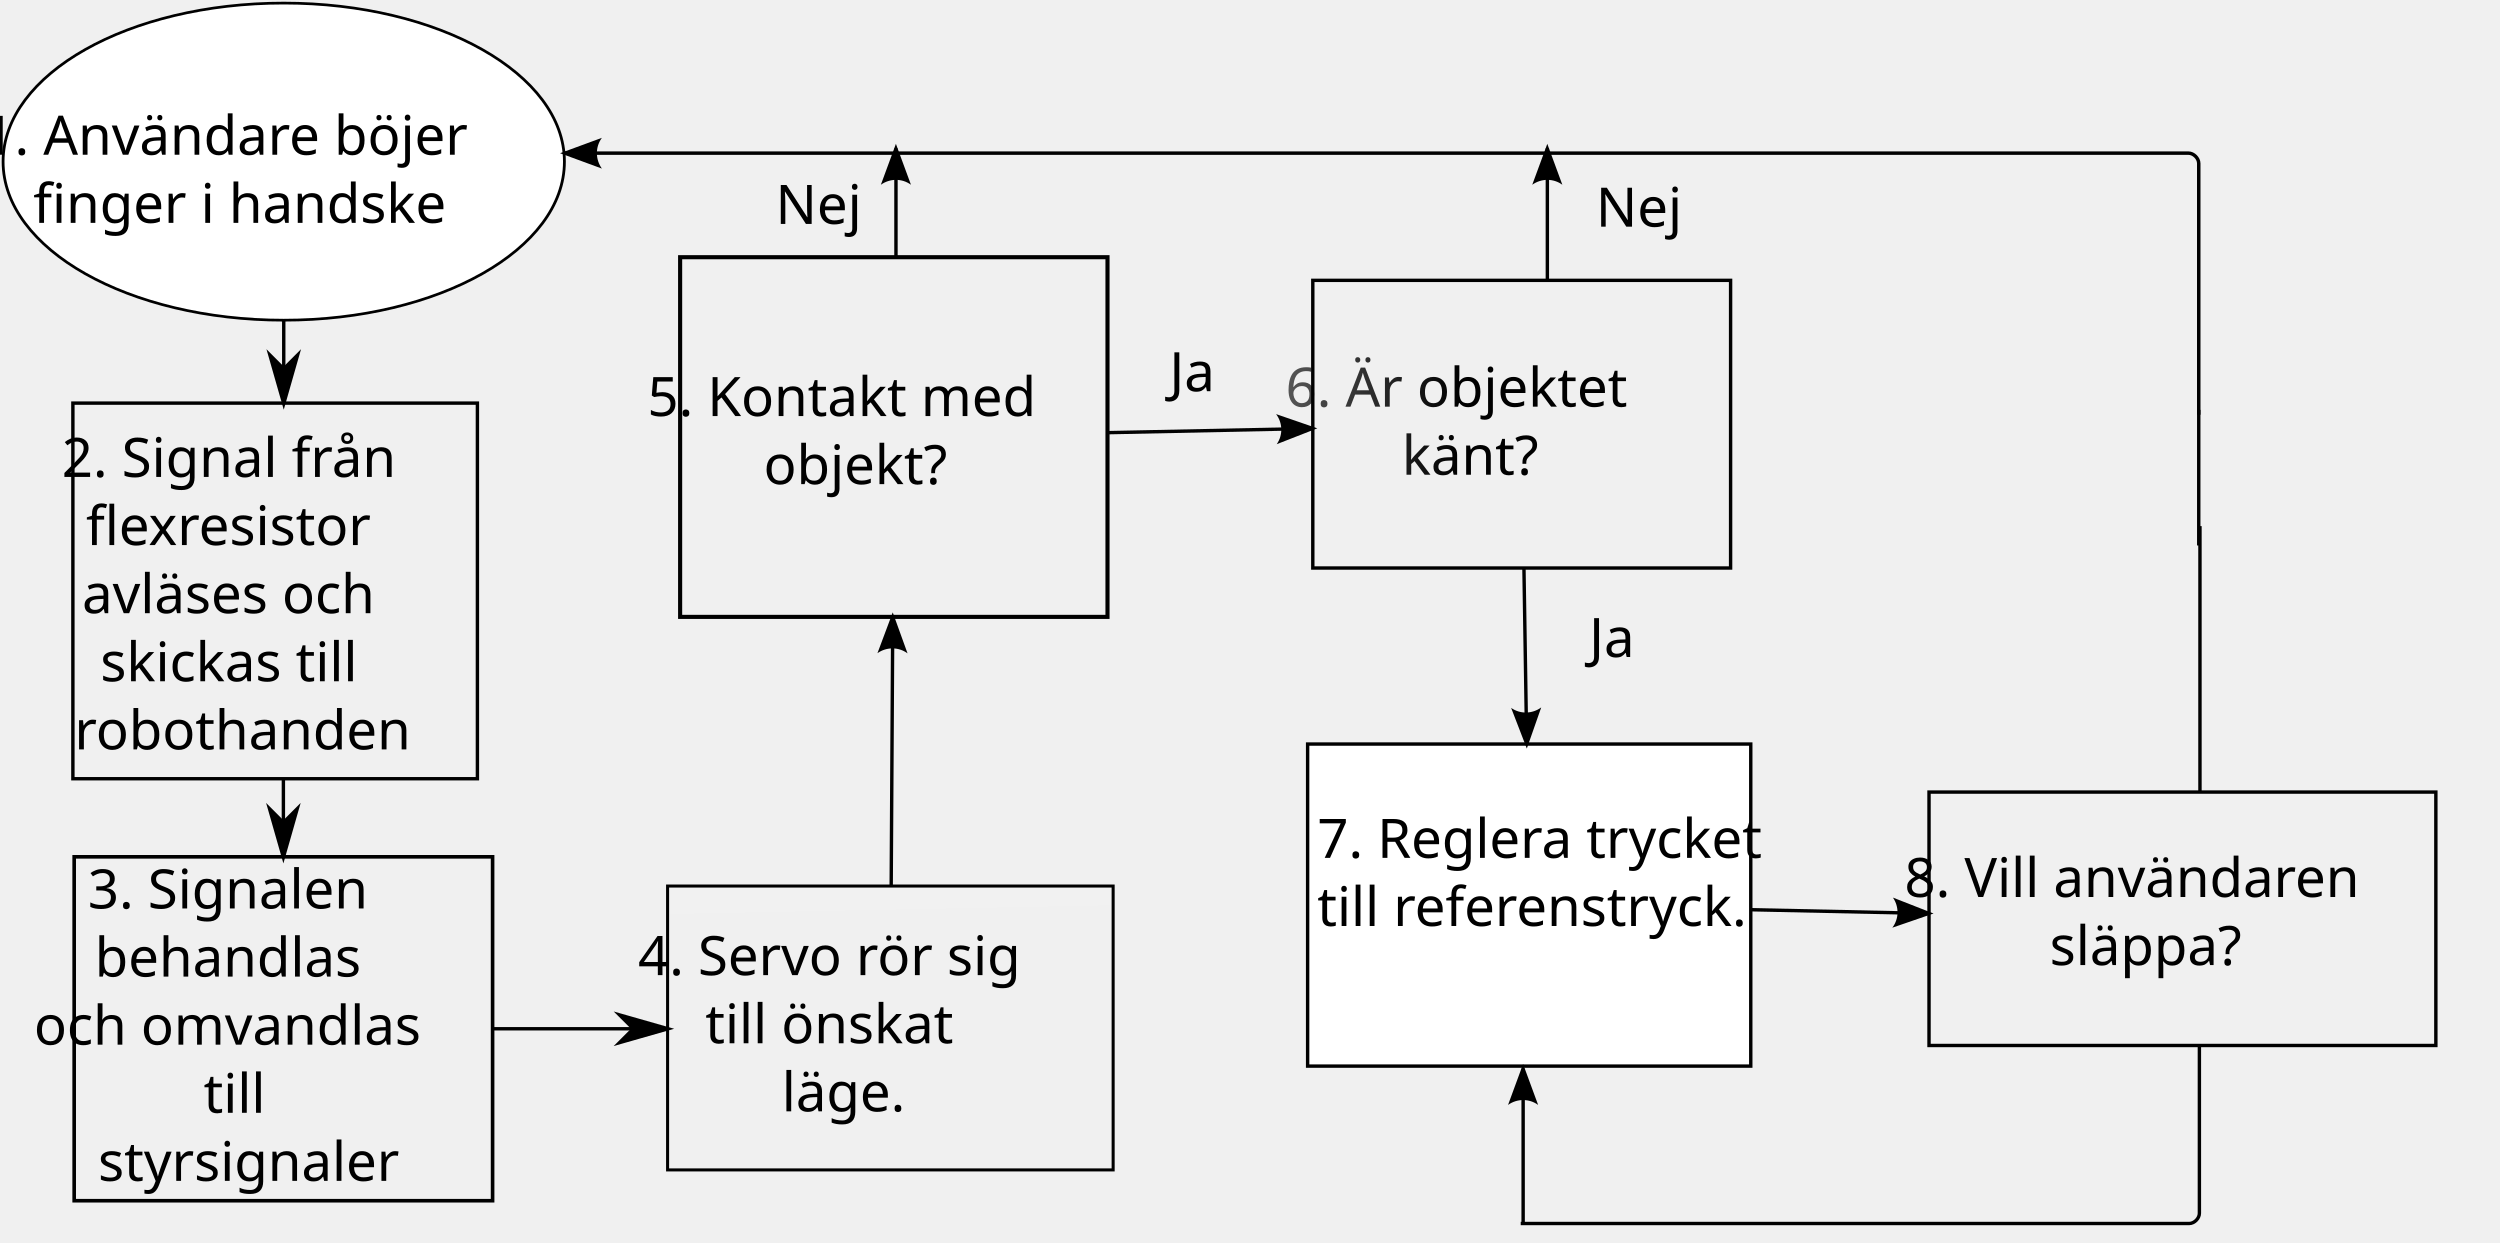
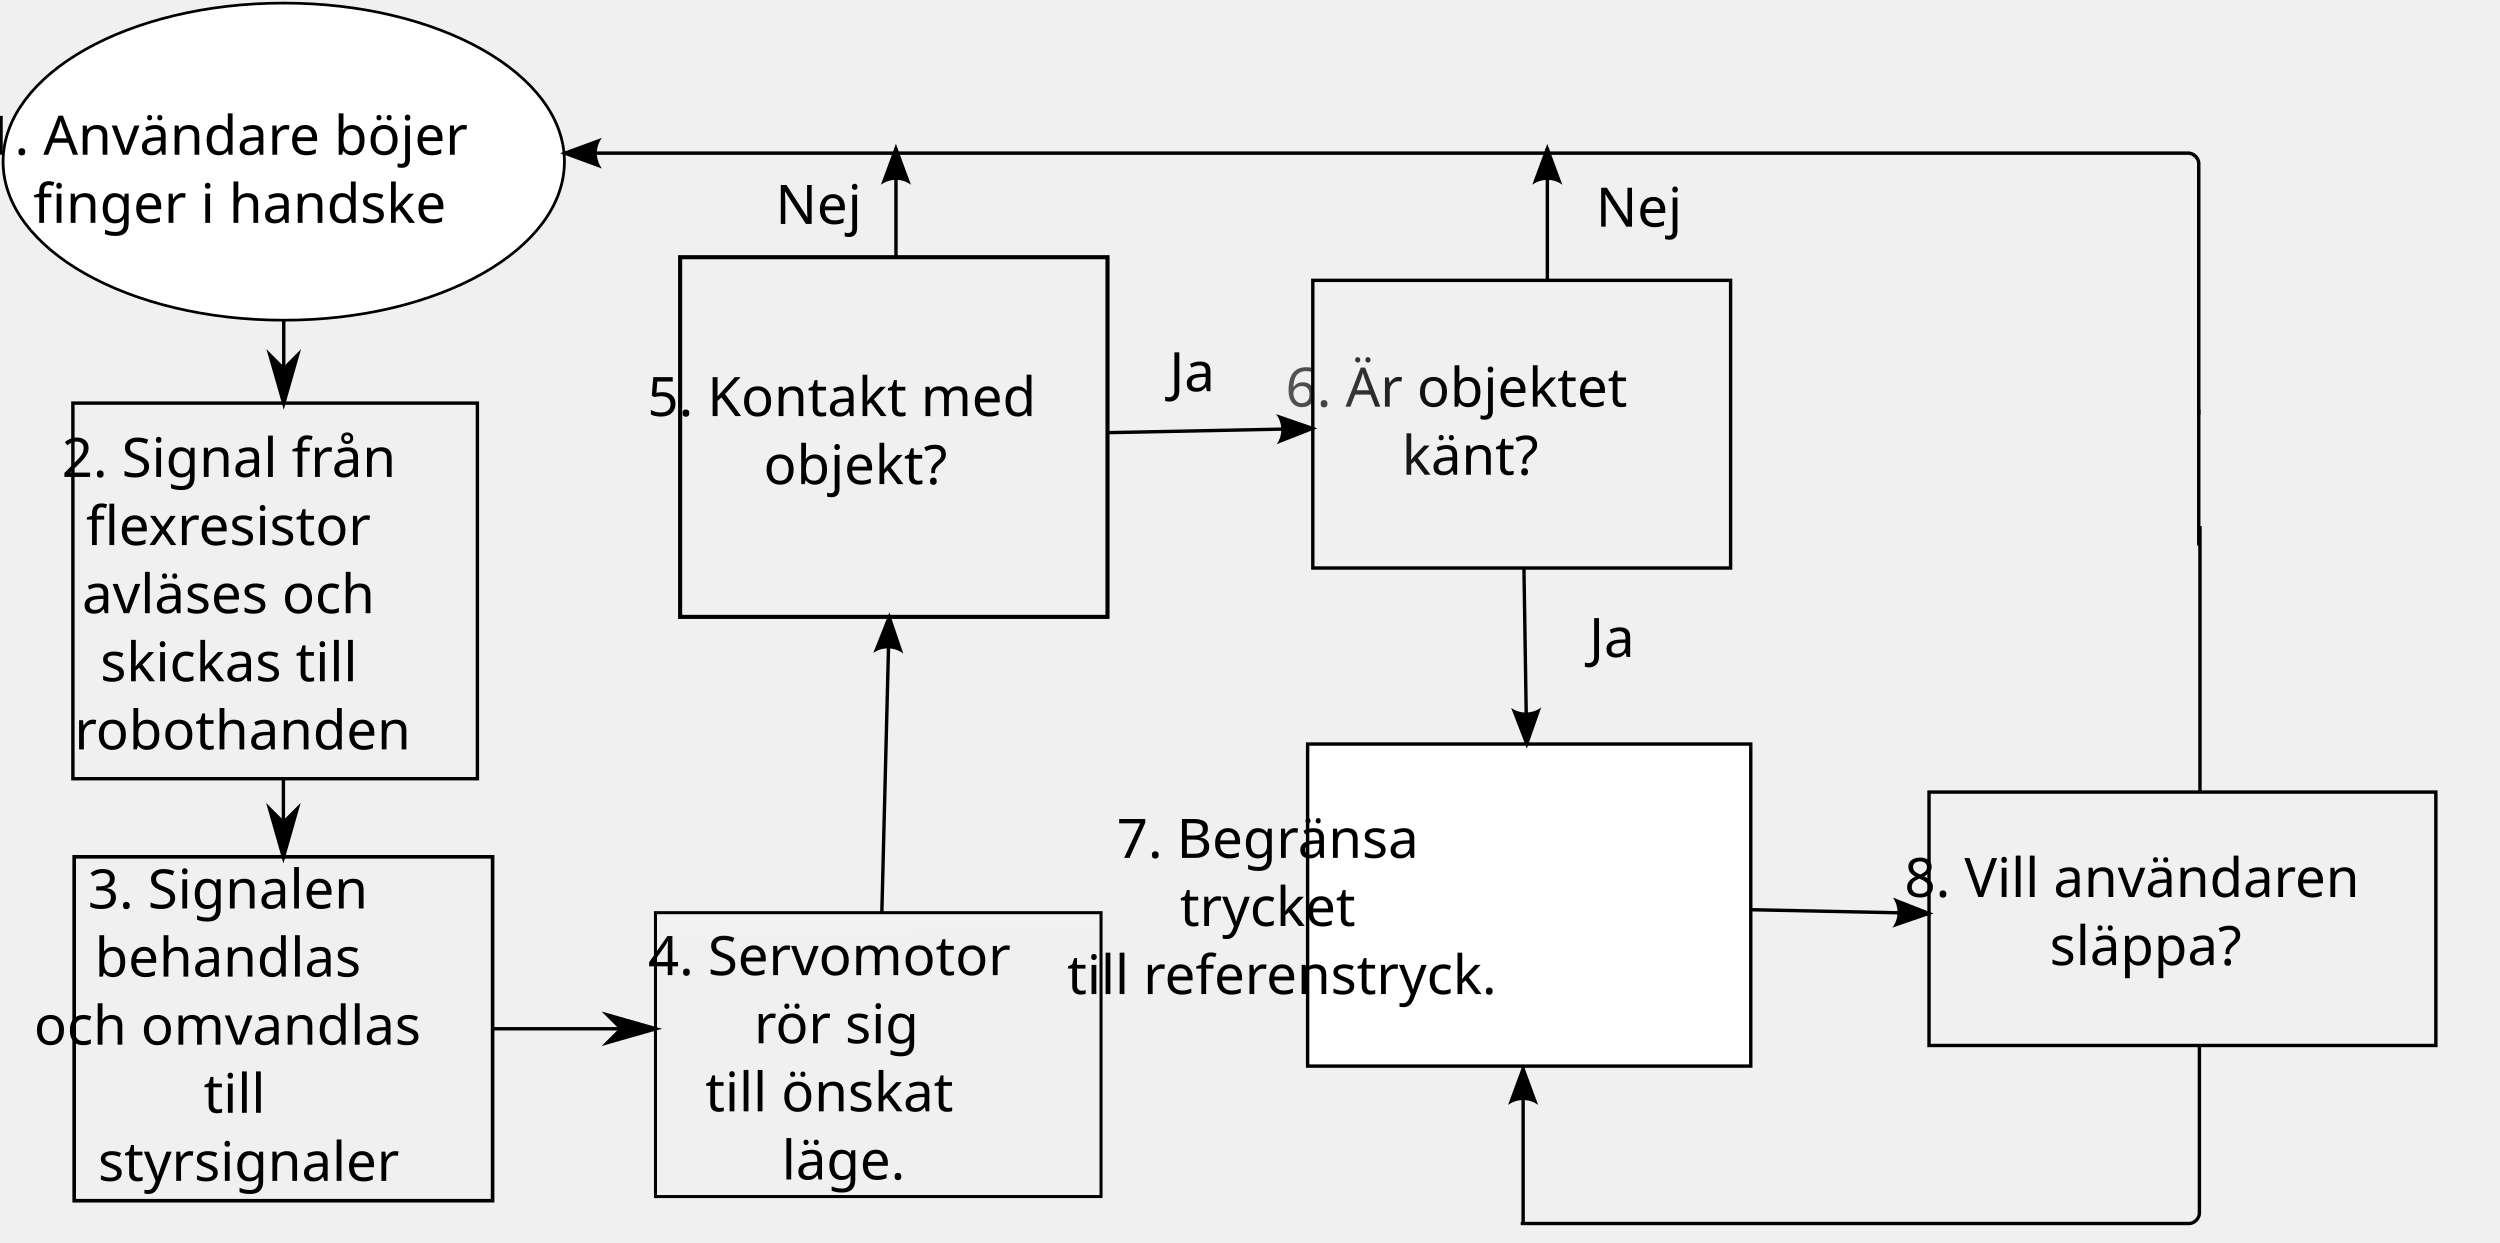
<svg xmlns="http://www.w3.org/2000/svg" xmlns:xlink="http://www.w3.org/1999/xlink" width="734.168" height="364.804" id="svg2" version="1.1">
  <defs id="defs4">
    <marker orient="auto" refY="0" refX="0" id="Arrow2Lstart" style="overflow:visible">
      <path id="path7169" style="fill-rule:evenodd;stroke-width:0.625;stroke-linejoin:round" d="M 8.719,4.034 -2.207,0.016 8.719,-4.002 c -1.745,2.372 -1.735,5.617 -6e-7,8.035 z" transform="matrix(1.1,0,0,1.1,1.1,0)" />
    </marker>
    <linearGradient id="linearGradient3157">
      <stop style="stop-color:#000000;stop-opacity:1;" offset="0" id="stop3159" />
      <stop style="stop-color:#000000;stop-opacity:0;" offset="1" id="stop3161" />
    </linearGradient>
    <linearGradient id="linearGradient3149">
      <stop style="stop-color:#ffffff;stop-opacity:1;" offset="0" id="stop3151" />
      <stop style="stop-color:#ffffff;stop-opacity:0;" offset="1" id="stop3153" />
    </linearGradient>
    <marker orient="auto" refY="0" refX="0" id="Arrow1Lend" style="overflow:visible">
      <path id="path4036" d="M 0,0 5,-5 -12.5,0 5,5 0,0 z" style="fill-rule:evenodd;stroke:#000000;stroke-width:1pt" transform="matrix(-0.8,0,0,-0.8,-10,0)" />
    </marker>
    <marker orient="auto" refY="0" refX="0" id="Arrow2Lend" style="overflow:visible">
      <path id="path4054" style="fill-rule:evenodd;stroke-width:0.625;stroke-linejoin:round" d="M 8.719,4.034 -2.207,0.016 8.719,-4.002 c -1.745,2.372 -1.735,5.617 -6e-7,8.035 z" transform="matrix(-1.1,0,0,-1.1,-1.1,0)" />
    </marker>
    <marker style="overflow:visible" id="DistanceStart" refX="0" refY="0" orient="auto">
      <g id="g2300">
        <path style="fill:none;stroke:#ffffff;stroke-width:1.15;stroke-linecap:square" d="M 0,0 2,0" id="path2306" />
        <path style="fill:#000000;fill-rule:evenodd;stroke:none" d="M 0,0 13,4 9,0 13,-4 0,0 z" id="path2302" />
        <path style="fill:none;stroke:#000000;stroke-width:1;stroke-linecap:square" d="M 0,-4 0,40" id="path2304" />
      </g>
    </marker>
    <marker orient="auto" refY="0" refX="0" id="Arrow1Lstart" style="overflow:visible">
      <path id="path4033" d="M 0,0 5,-5 -12.5,0 5,5 0,0 z" style="fill-rule:evenodd;stroke:#000000;stroke-width:1pt" transform="matrix(0.8,0,0,0.8,10,0)" />
    </marker>
-     <linearGradient xlink:href="#linearGradient3149" id="linearGradient3155" x1="545.485" y1="-43.177" x2="548.329" y2="100.47" gradientUnits="userSpaceOnUse" gradientTransform="translate(3.555616,0)" />
+     <linearGradient xlink:href="#linearGradient3149" id="linearGradient3155" x1="545.485" y1="-43.177" x2="548.329" y2="100.47" gradientUnits="userSpaceOnUse" gradientTransform="translate(-3.2376509e-8,7.822355)" />
    <linearGradient xlink:href="#linearGradient3157" id="linearGradient3163" x1="715.443" y1="-43.177" x2="572.508" y2="-46.021" gradientUnits="userSpaceOnUse" />
  </defs>
  <g id="layer1" transform="translate(-286.636,171.3656)">
    <path style="fill:#ffffff;stroke:#000000" id="path2998" d="m 282.843,163.428 c 0,32.358 -44.774,58.589 -100.005,58.589 -55.231,0 -100.005,-26.231 -100.005,-58.589 0,-32.358 44.774,-58.589 100.005,-58.589 55.231,0 100.005,26.231 100.005,58.589 z" transform="matrix(0.8241856,0,0,0.7947307,219.2713,-253.7798)" />
    <text xml:space="preserve" style="font-size:16px;font-style:normal;font-weight:normal;text-align:center;line-height:125%;letter-spacing:0px;word-spacing:0px;text-anchor:middle;fill:#000000;fill-opacity:1;stroke:none;font-family:Sans" x="548.252" y="-49.185" id="text3046">
      <tspan x="550.471" y="-49.185" id="tspan3050">5. Kontakt med </tspan>
      <tspan x="548.252" y="-29.185" id="tspan3108">objekt?</tspan>
    </text>
    <text xml:space="preserve" style="font-size:16px;font-style:normal;font-weight:normal;text-align:center;line-height:125%;letter-spacing:0px;word-spacing:0px;text-anchor:middle;fill:#000000;fill-opacity:1;stroke:none;font-family:Sans" x="367.441" y="-125.919" id="text3000">
      <tspan id="tspan3002" x="367.441" y="-125.919">1. Användare böjer</tspan>
      <tspan x="367.441" y="-105.919" id="tspan3004">finger i handske</tspan>
    </text>
    <text xml:space="preserve" style="font-size:16px;font-style:normal;font-weight:normal;text-align:center;line-height:125%;letter-spacing:0px;word-spacing:0px;text-anchor:middle;fill:#000000;fill-opacity:1;stroke:none;font-family:Sans" x="368.283" y="-31.295" id="text3006">
      <tspan x="370.502" y="-31.295" id="tspan3012">2. Signal från </tspan>
      <tspan x="368.283" y="-11.295" id="tspan3070">flexresistor</tspan>
      <tspan x="368.283" y="8.705" id="tspan3073">avläses och</tspan>
      <tspan x="370.502" y="28.705" id="tspan3075">skickas till </tspan>
      <tspan x="368.283" y="48.705" id="tspan3087">robothanden</tspan>
    </text>
    <text xml:space="preserve" style="font-size:16px;font-style:normal;font-weight:normal;line-height:125%;letter-spacing:0px;word-spacing:0px;fill:#000000;fill-opacity:1;stroke:none;font-family:Sans" x="108.5" y="376.362" id="text3014">
      <tspan id="tspan3016" x="108.5" y="376.362" />
    </text>
    <text xml:space="preserve" style="font-size:16px;font-style:normal;font-weight:normal;text-align:center;line-height:125%;letter-spacing:0px;word-spacing:0px;text-anchor:middle;fill:#000000;fill-opacity:1;stroke:none;font-family:Sans" x="367.991" y="95.418" id="text3020">
      <tspan x="370.21" y="95.418" id="tspan3026">3. Signalen </tspan>
      <tspan x="370.21" y="115.418" id="tspan3082">behandlas </tspan>
      <tspan x="367.991" y="135.418" id="tspan3085">och omvandlas</tspan>
      <tspan x="367.991" y="155.418" id="tspan3091"> till</tspan>
      <tspan x="367.991" y="175.418" id="tspan3089"> styrsignaler</tspan>
    </text>
    <text xml:space="preserve" style="font-size:16px;font-style:normal;font-weight:normal;text-align:center;line-height:125%;letter-spacing:0px;word-spacing:0px;text-anchor:middle;fill:#000000;fill-opacity:1;stroke:none;font-family:Sans" x="544.746" y="114.999" id="text3028">
-       <tspan x="544.746" y="114.999" id="tspan3036">4. Servo rör sig</tspan>
-       <tspan x="544.746" y="134.999" id="tspan3102">till önskat</tspan>
-       <tspan x="544.746" y="154.999" id="tspan3104">läge.</tspan>
+       <tspan x="544.746" y="114.999" id="tspan3036">4. Servomotor</tspan>
+       <tspan x="544.746" y="134.999" id="tspan3199"> rör sig</tspan>
+       <tspan x="544.746" y="154.999" id="tspan3102">till önskat</tspan>
+       <tspan x="544.746" y="174.999" id="tspan3104">läge.</tspan>
    </text>
    <text xml:space="preserve" style="font-size:16px;font-style:normal;font-weight:normal;text-align:center;line-height:125%;letter-spacing:0px;word-spacing:0px;text-anchor:middle;fill:none;stroke:none;font-family:Sans" x="737.891" y="-69.956" id="text3052">
      <tspan id="tspan3054" x="740.11" y="-69.956">7. Ansätt </tspan>
      <tspan x="737.891" y="-49.956" id="tspan3056">lämpligt</tspan>
      <tspan x="737.891" y="-29.956" id="tspan3058">kontakttryck</tspan>
    </text>
    <rect style="fill:none;stroke:#000000" id="rect3064" width="118.794" height="110.309" x="308.041" y="-52.986" />
    <text xml:space="preserve" style="font-size:16px;font-style:normal;font-weight:normal;line-height:125%;letter-spacing:0px;word-spacing:0px;fill:#000000;fill-opacity:1;stroke:none;font-family:Sans" x="630.05" y="-56.476" id="text3066">
      <tspan id="tspan3068" x="630.05" y="-56.476">Ja</tspan>
    </text>
    <text xml:space="preserve" style="font-size:16px;font-style:normal;font-weight:normal;line-height:125%;letter-spacing:0px;word-spacing:0px;fill:#000000;fill-opacity:1;stroke:none;font-family:Sans" x="514.381" y="-105.607" id="text3070">
      <tspan id="tspan3072" x="514.381" y="-105.607">Nej</tspan>
    </text>
    <text xml:space="preserve" style="font-size:16px;font-style:normal;font-weight:normal;text-align:center;line-height:125%;letter-spacing:0px;word-spacing:0px;text-anchor:middle;fill:url(#linearGradient3163);fill-opacity:1;stroke:none;font-family:Sans" x="728.78" y="-51.949" id="text3074">
      <tspan x="730.998" y="-51.949" id="tspan3080" style="fill:url(#linearGradient3163);fill-opacity:1">6. Är objektet </tspan>
      <tspan x="728.78" y="-31.949" id="tspan3115" style="fill:url(#linearGradient3163);fill-opacity:1">känt?</tspan>
    </text>
    <text xml:space="preserve" style="font-size:16px;font-style:normal;font-weight:normal;text-align:center;line-height:125%;letter-spacing:0px;word-spacing:0px;text-anchor:middle;fill:#000000;fill-opacity:1;stroke:none;font-family:Sans" x="927.144" y="92.048" id="text3082">
      <tspan id="tspan3084" x="929.363" y="92.048">8. Vill användaren </tspan>
      <tspan x="927.144" y="112.048" id="tspan3086">släppa?</tspan>
    </text>
    <text xml:space="preserve" style="font-size:16px;font-style:normal;font-weight:normal;line-height:125%;letter-spacing:0px;word-spacing:0px;fill:#000000;fill-opacity:1;stroke:none;font-family:Sans" x="755.295" y="-104.803" id="text3070-1">
      <tspan id="tspan3072-7" x="755.295" y="-104.803">Nej</tspan>
    </text>
    <text xml:space="preserve" style="font-size:16px;font-style:normal;font-weight:normal;line-height:125%;letter-spacing:0px;word-spacing:0px;fill:#000000;fill-opacity:1;stroke:none;font-family:Sans" x="753.307" y="21.578" id="text3066-4">
      <tspan id="tspan3068-0" x="753.307" y="21.578">Ja</tspan>
    </text>
    <rect style="fill:none;stroke:#000000;stroke-width:1.063" id="rect3130" width="122.874" height="100.993" x="308.42" y="80.253" />
-     <rect style="fill:url(#linearGradient3155);fill-opacity:1;stroke:#000000;stroke-width:0.893" id="rect3134" width="130.845" height="83.364" x="482.684" y="88.836" />
+     <rect style="fill:url(#linearGradient3155);fill-opacity:1;stroke:#000000;stroke-width:0.893" id="rect3134" width="130.845" height="83.364" x="479.128" y="96.658" />
    <rect style="fill:none;stroke:#000000" id="rect3153" width="122.693" height="84.477" x="672.162" y="-89.035" />
    <rect style="fill:none;stroke:#000000" id="rect3155" width="148.841" height="74.42" x="853.126" y="61.239" />
    <path style="fill:none;stroke:#000000;stroke-width:1px;stroke-linecap:butt;stroke-linejoin:miter;stroke-opacity:1;marker-end:url(#Arrow1Lend)" d="m 369.963,-77.336 0,24.35" id="path3179" />
    <path style="fill:none;stroke:#000000;stroke-width:1px;stroke-linecap:butt;stroke-linejoin:miter;stroke-opacity:1;marker-end:url(#Arrow1Lend)" d="m 369.857,57.323 0,22.93" id="path3181" />
-     <path style="fill:none;stroke:#000000;stroke-width:1px;stroke-linecap:butt;stroke-linejoin:miter;stroke-opacity:1;marker-end:url(#Arrow1Lend)" d="m 431.294,130.749 51.39,0" id="path3183" />
+     <path style="fill:none;stroke:#000000;stroke-width:1px;stroke-linecap:butt;stroke-linejoin:miter;stroke-opacity:1;marker-end:url(#Arrow1Lend)" d="m 431.294,130.749 47.834,0" id="path3183" />
    <rect style="fill:none;stroke:#000000;stroke-width:1.207" id="rect3151" width="125.503" height="105.625" x="486.368" y="-95.833" />
    <rect style="fill:#ffffff;stroke:#000000" id="rect3119" width="130.136" height="94.579" x="670.643" y="47.136" />
-     <text xml:space="preserve" style="font-size:16px;font-style:normal;font-weight:normal;line-height:125%;letter-spacing:0px;word-spacing:0px;fill:#000000;fill-opacity:1;stroke:none;font-family:Sans" x="673.487" y="80.559" id="text3121">
-       <tspan id="tspan3123" x="673.487" y="80.559">7. Reglera trycket </tspan>
-       <tspan x="673.487" y="100.559" id="tspan3127">till referenstryck.</tspan>
+     <text xml:space="preserve" style="font-size:16px;font-style:normal;font-weight:normal;line-height:125%;letter-spacing:0px;word-spacing:0px;fill:#000000;fill-opacity:1;stroke:none;font-family:Sans" x="731.061" y="80.559" id="text3121">
+       <tspan id="tspan3123" x="673.487" y="80.559" style="text-anchor:middle;text-align:center">7. Begränsa</tspan>
+       <tspan x="673.487" y="100.559" id="tspan3197" style="text-anchor:middle;text-align:center"> trycket </tspan>
+       <tspan x="673.487" y="120.559" id="tspan3127" style="text-anchor:middle;text-align:center">till referenstryck.</tspan>
    </text>
    <flowRoot xml:space="preserve" id="flowRoot3129" style="font-size:16px;font-style:normal;font-weight:normal;line-height:125%;letter-spacing:0px;word-spacing:0px;fill:#000000;fill-opacity:1;stroke:none;font-family:Sans" transform="translate(81.83252,-283.0847)">
      <flowRegion id="flowRegion3131">
        <rect id="rect3133" width="39.112" height="49.779" x="565.343" y="473.157" />
      </flowRegion>
      <flowPara id="flowPara3135" />
    </flowRoot>
-     <path style="fill:none;stroke:#000000;stroke-width:1px;stroke-linecap:butt;stroke-linejoin:miter;stroke-opacity:1;marker-start:url(#Arrow2Lstart);marker-end:none" d="m 466.979,292.877 -0.462,79.044" id="path3194" transform="translate(81.83252,-283.0847)" />
+     <path style="fill:none;stroke:#000000;stroke-width:1px;stroke-linecap:butt;stroke-linejoin:miter;stroke-opacity:1;marker-start:url(#Arrow2Lstart);marker-end:none" d="m 465.957,292.877 -2.188,86.866" id="path3194" transform="translate(81.83252,-283.0847)" />
    <path style="opacity:0.99;fill:none;stroke:#000000;stroke-width:1px;stroke-linecap:butt;stroke-linejoin:miter;stroke-opacity:1;marker-start:none;marker-end:url(#Arrow2Lend)" d="m 530.039,238.779 60.291,-1.234" id="path3196" transform="translate(81.83252,-283.0847)" />
    <path style="fill:none;stroke:#000000;stroke-width:1px;stroke-linecap:butt;stroke-linejoin:miter;stroke-opacity:1;marker-start:none;marker-end:url(#Arrow2Lend)" d="m 652.335,278.527 0.806,51.694" id="path3198" transform="translate(81.83252,-283.0847)" />
    <path style="fill:none;stroke:#000000;stroke-width:1px;stroke-linecap:butt;stroke-linejoin:miter;stroke-opacity:1;marker-end:url(#Arrow2Lend)" d="m 718.946,378.875 52.348,1.098" id="path3202" transform="translate(81.83252,-283.0847)" />
    <path style="fill:none;stroke:#000000;stroke-width:1.022px;stroke-linecap:butt;stroke-linejoin:miter;stroke-opacity:1;marker-start:url(#Arrow2Lstart);marker-end:none;display:inline" d="m 452.465,-126.393 476.871,0 c 1.5,0 3,1.5 3,3 l 0,73.816" id="path3206" />
    <flowRoot xml:space="preserve" id="flowRoot3250" style="font-size:16px;font-style:normal;font-weight:normal;line-height:125%;letter-spacing:0px;word-spacing:0px;fill:#000000;fill-opacity:1;stroke:none;font-family:Sans" transform="translate(81.83252,-283.0847)">
      <flowRegion id="flowRegion3252">
        <rect id="rect3254" width="54.045" height="35.556" x="854.77" y="427.645" />
      </flowRegion>
      <flowPara id="flowPara3256">Nej</flowPara>
    </flowRoot>
    <path style="fill:none;stroke:#000000;stroke-width:1px;stroke-linecap:butt;stroke-linejoin:miter;stroke-opacity:1" d="m 850.859,266.22 0,78.104" id="path3268" transform="translate(81.83252,-283.0847)" />
    <path style="fill:none;stroke:#000000;stroke-width:1px;stroke-linecap:butt;stroke-linejoin:miter;stroke-opacity:1" d="m 937.971,276.175 0,0" id="path3270" transform="translate(81.83252,-283.0847)" />
    <path style="fill:none;stroke:#000000;stroke-width:1px;stroke-linecap:butt;stroke-linejoin:miter;stroke-opacity:1" d="m 932.336,-50.999 0,39.823" id="path3276" />
    <flowRoot xml:space="preserve" id="flowRoot3278" style="font-size:16px;font-style:normal;font-weight:normal;line-height:125%;letter-spacing:0px;word-spacing:0px;fill:#000000;fill-opacity:1;stroke:none;font-family:Sans" transform="translate(81.83252,-283.0847)">
      <flowRegion id="flowRegion3280">
        <rect id="rect3282" width="66.134" height="33.423" x="856.192" y="293.242" />
      </flowRegion>
      <flowPara id="flowPara3284">Ja</flowPara>
    </flowRoot>
    <path style="fill:none;stroke:#000000;stroke-width:1px;stroke-linecap:butt;stroke-linejoin:miter;stroke-opacity:1;display:inline" d="m 932.524,135.659 0,49.279 c 0,1.5 -1.5,3 -3,3 l -196.302,0" id="path8567" />
    <path style="fill:none;stroke:#000000;stroke-width:1px;stroke-linecap:butt;stroke-linejoin:miter;stroke-opacity:1;marker-start:url(#Arrow2Lstart);marker-end:none" d="m 733.932,142.427 0,45.512" id="path8571" />
    <path style="fill:none;stroke:#000000;stroke-width:1px;stroke-linecap:butt;stroke-linejoin:miter;stroke-opacity:1;marker-end:url(#Arrow2Lend)" d="m 467.919,187.252 0,-31.967" id="path11470" transform="translate(81.83252,-283.0847)" />
    <path style="fill:none;stroke:#000000;stroke-width:1px;stroke-linecap:butt;stroke-linejoin:miter;stroke-opacity:1;marker-end:url(#Arrow2Lend)" d="m 659.211,194.05 0,-38.766" id="path13595" transform="translate(81.83252,-283.0847)" />
  </g>
</svg>
